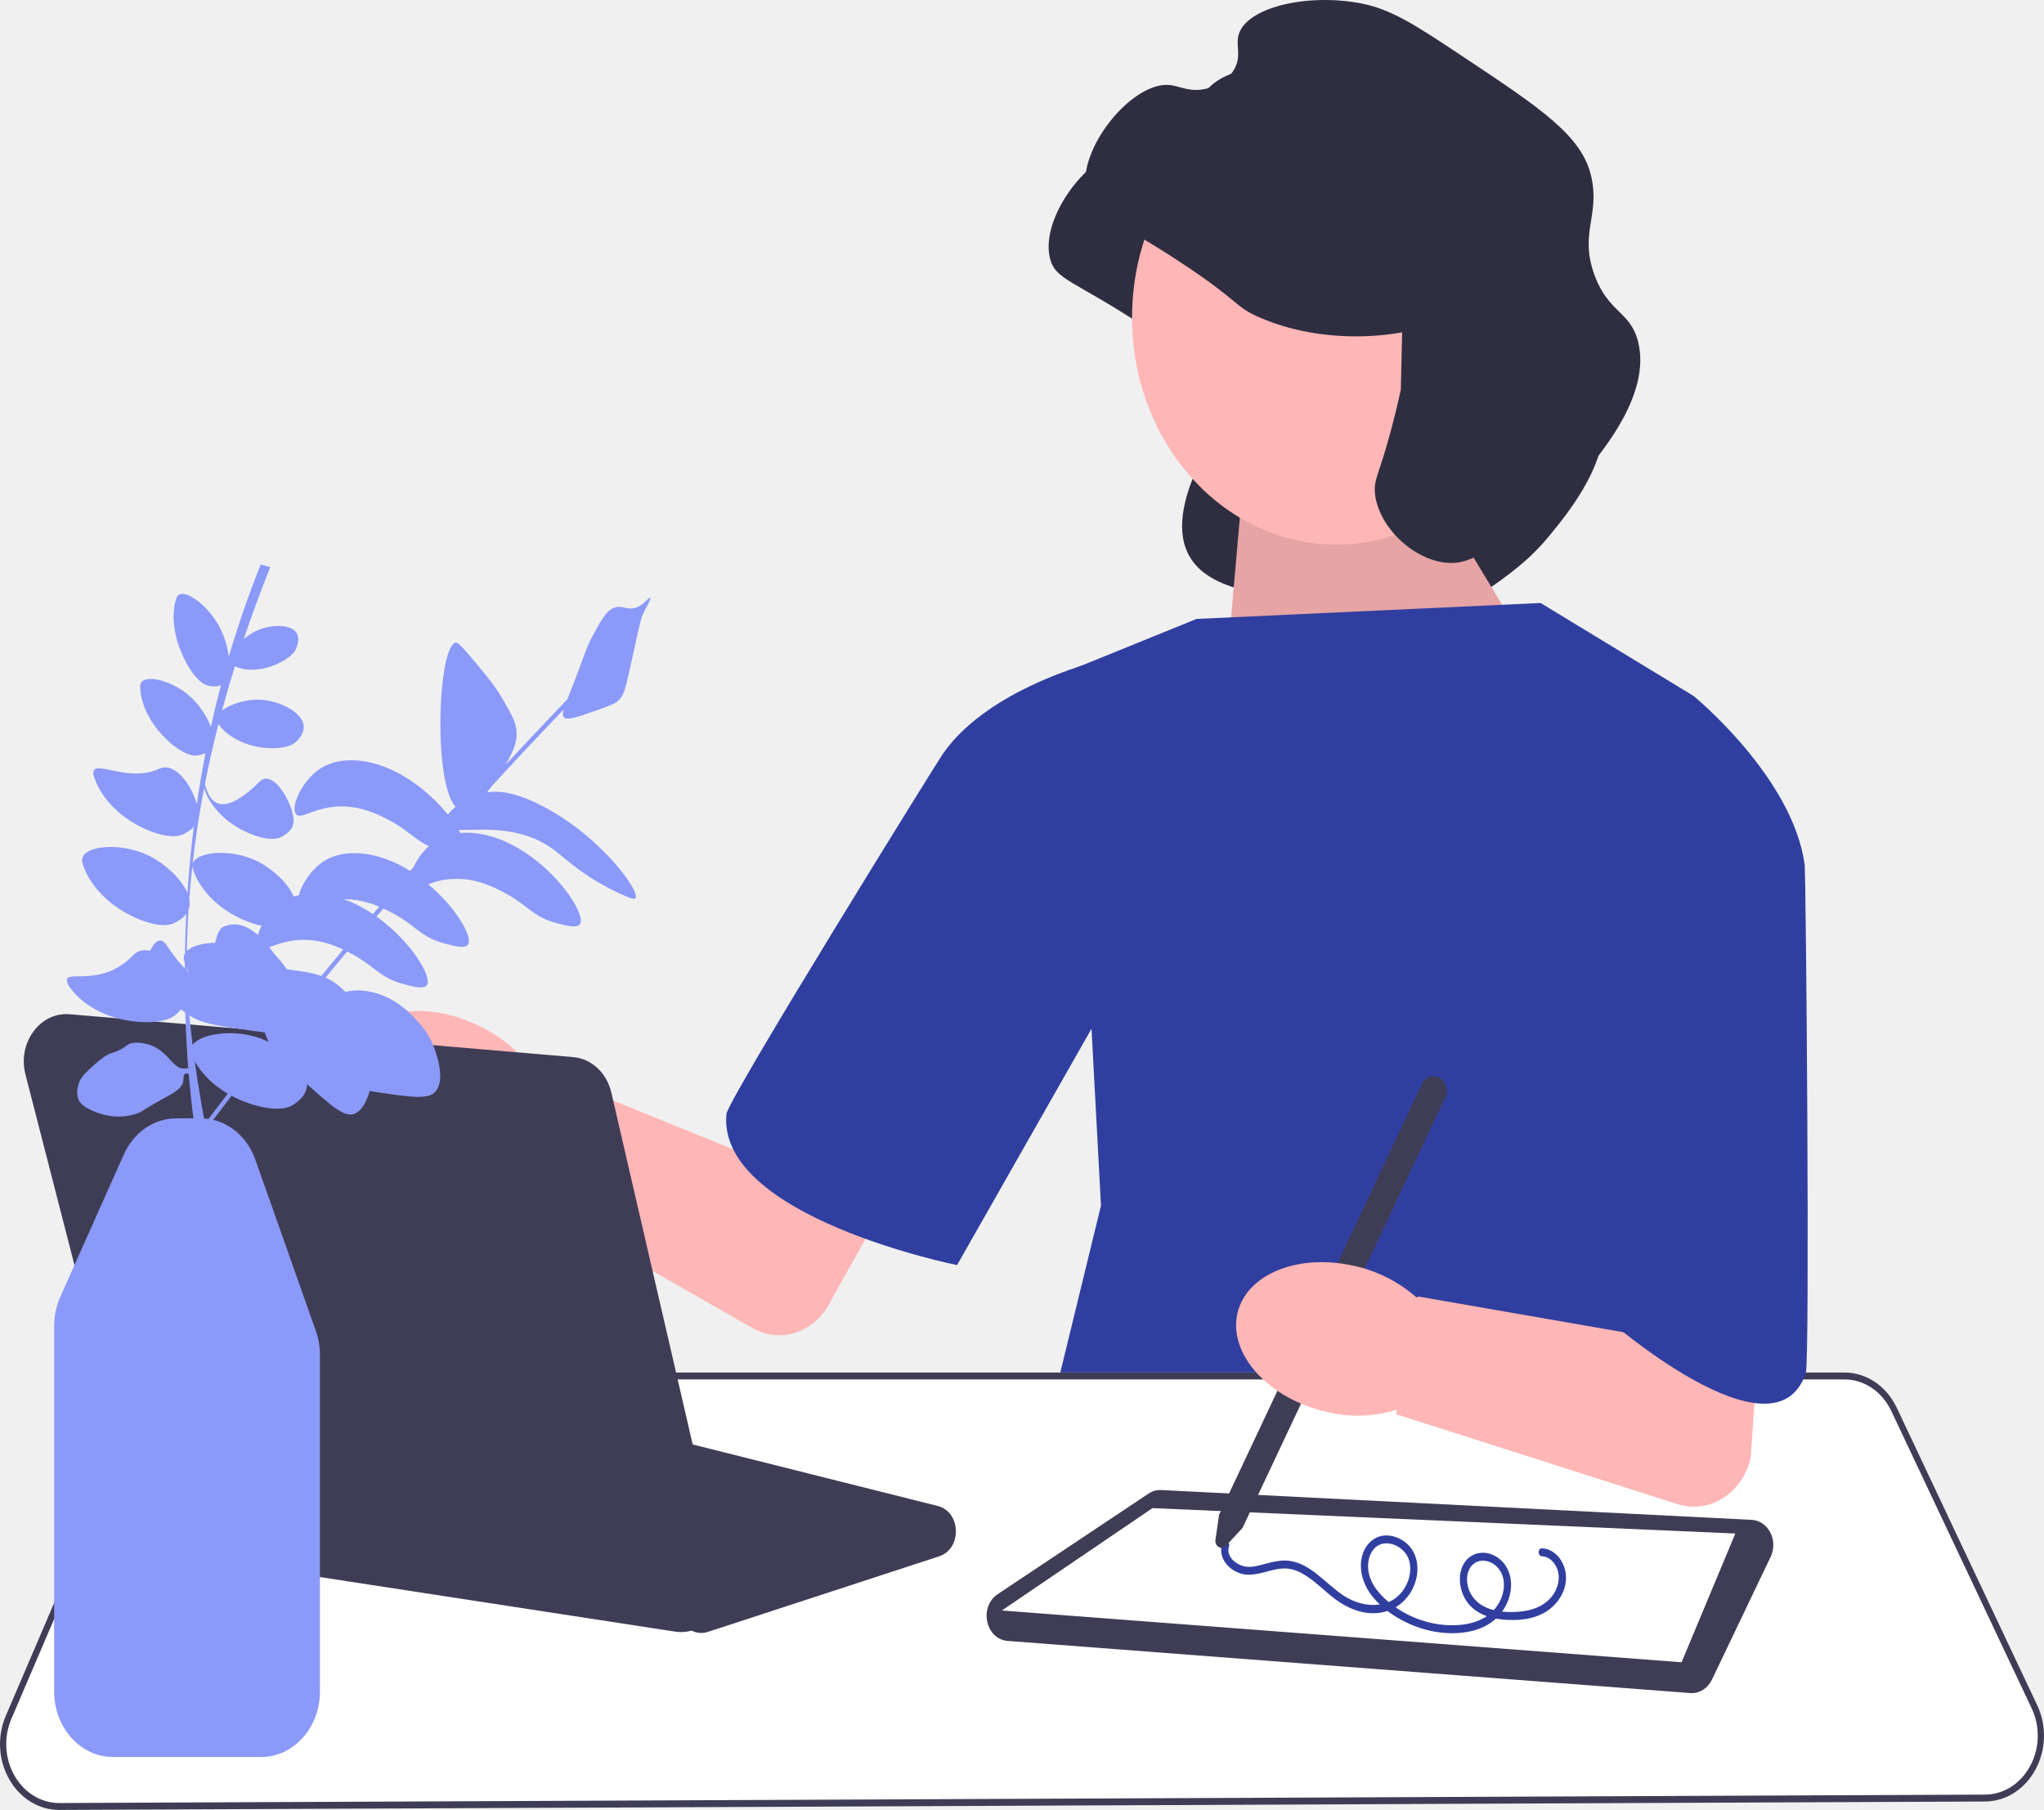
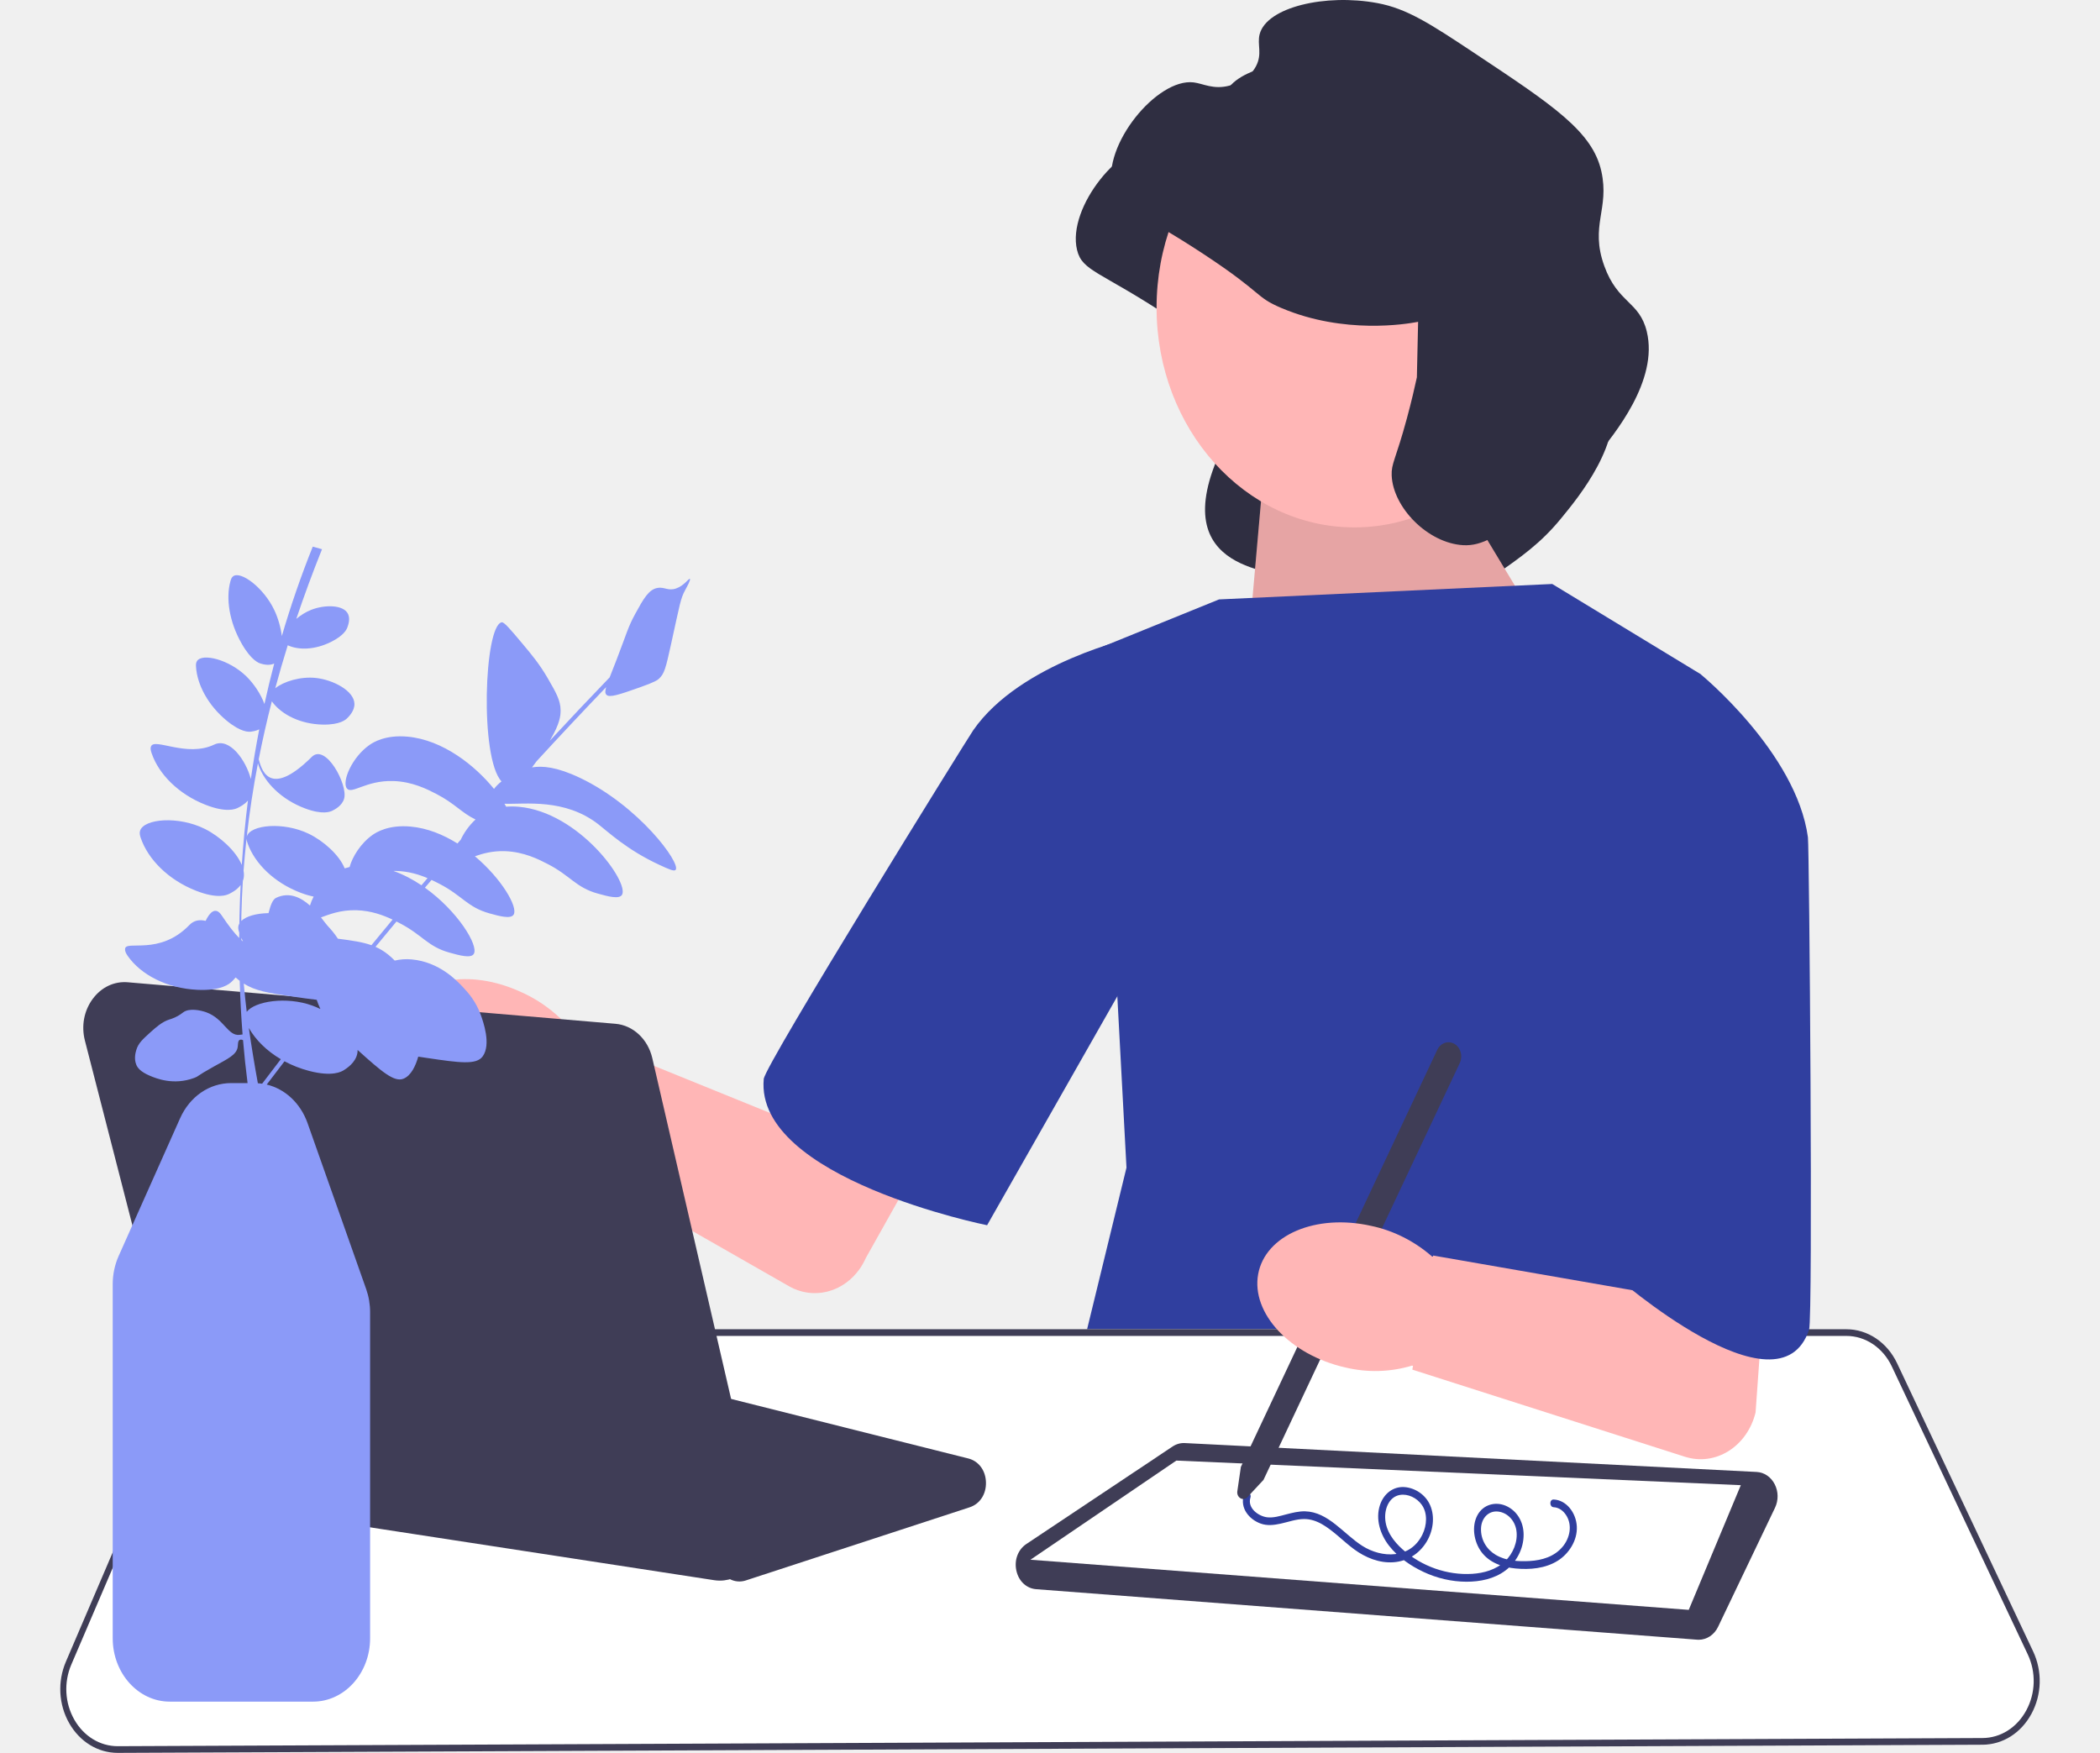
- <svg xmlns="http://www.w3.org/2000/svg" width="201" height="178" viewBox="0 0 201 178" fill="none">
+ <svg xmlns="http://www.w3.org/2000/svg" width="236" height="197" viewBox="0 0 201 178" fill="none">
  <g clip-path="url(#clip0_44_3917)">
    <path d="M134.302 38.989C134.272 38.995 134.228 39.003 134.175 39.013C133.129 39.205 126.805 40.29 120.429 37.591C117.728 36.447 118.65 36.163 112.634 32.188C105.582 27.528 103.772 27.56 103.247 25.387C102.198 21.048 107.798 14.227 111.504 14.677C112.48 14.795 113.525 15.441 115.15 15.003C115.507 14.907 117.071 14.485 117.833 13.047C118.512 11.764 117.937 10.839 118.21 9.787C118.928 7.026 124.91 5.648 130.155 6.621C133.172 7.181 135.518 8.71 140.087 11.745C148.041 17.028 152.017 19.669 152.911 23.715C153.758 27.551 151.725 29.204 153.204 33.309C154.581 37.132 156.767 36.877 157.52 39.969C158.731 44.946 154.236 50.408 152.364 52.683C150.311 55.178 148.348 56.547 145.742 58.364C142.47 60.646 140.835 61.786 138.868 61.67C135.303 61.46 124.708 62.176 124.57 58.898C124.518 57.669 111.668 58.675 117.995 45.446C118.771 43.824 133.975 45.557 134.175 44.624" fill="#2F2E41" />
    <path d="M140.455 47.455L151.383 65.568L120.014 72.618L122.012 49.94L140.455 47.455Z" fill="#FFB6B6" />
    <path opacity="0.1" d="M140.455 47.455L151.383 65.568L120.014 72.618L122.012 49.94L140.455 47.455Z" fill="black" />
    <path d="M117.664 60.869L151.499 59.302L166.536 68.44L165.831 127.186L181.573 160.344L102.157 143.635L108.266 118.57L105.447 65.829L117.664 60.869Z" fill="#303F9F" />
    <path d="M0.911 174.992C-0.169 173.1 -0.297 170.762 0.57 168.739L13.447 138.673C14.408 136.429 16.474 134.979 18.711 134.979H181.362C183.536 134.979 185.514 136.308 186.524 138.448L200.326 167.685C201.281 169.706 201.218 172.08 200.159 174.035C199.099 175.99 197.241 177.163 195.188 177.172L5.856 178H5.833C3.826 178 1.987 176.877 0.911 174.992H0.911Z" fill="white" />
    <path d="M0.911 174.992C-0.169 173.1 -0.297 170.762 0.57 168.739L13.447 138.673C14.408 136.429 16.474 134.979 18.711 134.979H181.362C183.536 134.979 185.514 136.308 186.524 138.448L200.326 167.685C201.281 169.706 201.218 172.08 200.159 174.035C199.099 175.99 197.241 177.163 195.188 177.172L5.856 178H5.833C3.826 178 1.987 176.877 0.911 174.992H0.911ZM18.711 135.659C16.709 135.659 14.86 136.957 14 138.965L1.123 169.031C0.347 170.842 0.461 172.934 1.428 174.628C2.391 176.315 4.036 177.32 5.833 177.32H5.854L195.185 176.492C197.023 176.484 198.686 175.434 199.634 173.684C200.582 171.934 200.639 169.81 199.785 168.001L185.982 138.763C185.078 136.849 183.308 135.659 181.362 135.659H18.711H18.711Z" fill="#3F3D56" />
    <path d="M166.219 166.506L99.097 161.378C98.106 161.302 97.316 160.56 97.084 159.487C96.851 158.413 97.252 157.353 98.104 156.785L112.946 146.889C113.323 146.638 113.755 146.515 114.194 146.539L172.253 149.472C173.021 149.51 173.706 149.976 174.087 150.718C174.468 151.459 174.48 152.352 174.12 153.106L168.339 165.197C167.951 166.009 167.19 166.512 166.372 166.512C166.321 166.512 166.27 166.51 166.219 166.506Z" fill="#3F3D56" />
    <path d="M98.515 158.386L165.36 163.477L170.647 150.815L113.33 148.317L98.515 158.386Z" fill="white" />
    <path d="M131.409 53.556C142.503 53.556 151.496 43.563 151.496 31.235C151.496 18.907 142.503 8.914 131.409 8.914C120.316 8.914 111.322 18.907 111.322 31.235C111.322 43.563 120.316 53.556 131.409 53.556Z" fill="#FFB6B6" />
    <path d="M137.879 32.679C137.849 32.685 137.805 32.693 137.752 32.703C136.706 32.896 130.382 33.98 124.006 31.281C121.305 30.138 122.227 29.853 116.211 25.878C109.159 21.218 107.349 21.25 106.824 19.078C105.775 14.739 111.375 7.918 115.081 8.367C116.057 8.485 117.102 9.131 118.727 8.693C119.084 8.597 120.648 8.175 121.41 6.737C122.09 5.455 121.514 4.529 121.787 3.477C122.505 0.716 128.487 -0.662 133.732 0.312C136.749 0.872 139.095 2.4 143.664 5.435C151.618 10.718 155.594 13.359 156.488 17.406C157.335 21.241 155.302 22.894 156.781 27C158.158 30.823 160.345 30.567 161.097 33.66C162.308 38.636 157.813 44.098 155.941 46.373C153.888 48.868 151.925 50.237 149.319 52.054C146.047 54.336 144.412 55.477 142.445 55.361C138.88 55.15 135.333 51.559 135.195 48.281C135.143 47.052 135.605 46.684 136.746 42.459C137.222 40.7 137.552 39.247 137.753 38.315" fill="#2F2E41" />
    <path d="M151.647 152.271C152.939 152.328 153.922 153.614 153.994 155.008C154.068 156.455 153.162 157.788 152.075 158.477C150.801 159.284 149.21 159.413 147.776 159.274C146.485 159.15 145.081 158.704 144.251 157.519C143.552 156.523 143.295 155.018 143.889 153.887C144.478 152.765 145.731 152.456 146.779 152.906C147.889 153.382 148.586 154.503 148.593 155.828C148.601 157.296 147.838 158.653 146.767 159.465C145.612 160.341 144.158 160.622 142.783 160.619C141.285 160.615 139.793 160.266 138.415 159.617C137.124 159.009 135.834 158.132 134.91 156.941C134.045 155.825 133.527 154.275 134.007 152.827C134.401 151.639 135.397 150.911 136.537 151.012C137.581 151.104 138.637 151.777 139.1 152.849C139.623 154.058 139.388 155.509 138.723 156.59C137.954 157.838 136.74 158.539 135.392 158.641C133.957 158.749 132.536 158.182 131.355 157.306C130.262 156.495 129.302 155.457 128.128 154.782C127.563 154.457 126.949 154.251 126.309 154.252C125.495 154.253 124.712 154.55 123.921 154.722C123.249 154.869 122.558 154.954 121.895 154.715C121.329 154.511 120.798 154.138 120.441 153.602C120.104 153.095 119.985 152.459 120.176 151.857C120.326 151.385 121.008 151.588 120.856 152.066C120.506 153.166 121.706 153.975 122.546 154.076C123.184 154.153 123.841 153.948 124.456 153.788C125.097 153.622 125.752 153.452 126.414 153.47C128.761 153.534 130.313 155.763 132.205 156.973C134.195 158.244 137.108 158.333 138.326 155.806C138.769 154.888 138.86 153.668 138.252 152.811C137.746 152.096 136.846 151.669 136.031 151.807C135.007 151.981 134.497 153.065 134.534 154.143C134.58 155.461 135.407 156.532 136.289 157.322C138.252 159.08 140.856 159.976 143.367 159.819C144.546 159.745 145.798 159.404 146.713 158.532C147.504 157.779 148.044 156.554 147.854 155.381C147.69 154.365 146.923 153.595 145.997 153.493C145.05 153.388 144.31 154.136 144.267 155.187C144.22 156.37 144.852 157.357 145.768 157.895C146.806 158.506 148.064 158.581 149.215 158.515C150.436 158.444 151.709 158.086 152.563 157.053C153.292 156.172 153.569 154.864 152.897 153.844C152.6 153.394 152.155 153.076 151.647 153.054C151.195 153.034 151.192 152.251 151.647 152.271Z" fill="#303F9F" />
    <path d="M119.522 151.432L119.881 148.962L139.823 106.608C140.153 105.907 140.936 105.635 141.567 106.002C142.199 106.369 142.443 107.238 142.113 107.94L122.18 150.275L120.55 152.03C120.358 152.236 120.08 152.281 119.842 152.143C119.605 152.005 119.479 151.726 119.522 151.432H119.522Z" fill="#3F3D56" />
    <path d="M133.115 124.485C135.365 124.956 137.481 126.019 139.285 127.584L139.387 127.608L139.407 127.496L161.141 131.279L159.567 99.155L176.038 89.13L172.145 143.43C171.302 146.898 168.063 148.923 164.958 147.924L137.292 139.081L137.361 138.703L137.264 138.674C135.053 139.337 132.731 139.401 130.493 138.862C124.878 137.599 120.913 133.357 121.637 129.386C122.361 125.416 127.498 123.221 133.115 124.485V124.485Z" fill="#FFB6B6" />
    <path d="M147.974 74.184L166.535 68.44C166.535 68.44 176.286 76.404 177.461 85.02C177.601 86.044 177.988 133.777 177.578 135.019C174.542 144.214 157.842 129.536 157.842 129.536L147.974 74.184Z" fill="#303F9F" />
    <path d="M67.461 159.976L65.537 158.143H65.537C65.251 157.87 64.902 157.689 64.53 157.62L21.654 149.679C20.675 149.498 19.952 148.713 19.767 147.63C19.582 146.547 19.996 145.521 20.846 144.954L36.143 134.756C36.654 134.415 37.255 134.307 37.837 134.454L92.201 148.102C93.257 148.367 93.963 149.316 93.997 150.519C94.032 151.723 93.383 152.72 92.343 153.06L69.613 160.489C69.397 160.559 69.177 160.594 68.959 160.594C68.417 160.594 67.886 160.38 67.461 159.976Z" fill="#3F3D56" />
    <path d="M46.814 100.75C48.939 101.696 50.83 103.194 52.328 105.118L52.423 105.163L52.463 105.058L73.126 113.445L95.19 73.748L107.387 82.148L81.805 127.733C80.374 130.954 76.844 132.244 73.971 130.596L48.369 115.969L48.502 115.612L48.413 115.563C46.128 115.738 43.839 115.301 41.737 114.291C36.448 111.844 33.298 106.829 34.699 103.089C36.101 99.349 41.524 98.302 46.814 100.75L46.814 100.75Z" fill="#FFB6B6" />
    <path d="M118.858 80.914L109.099 64.698C109.099 64.698 97.487 67.252 92.703 74.157C92.105 75.021 71.565 108.123 71.433 109.567C70.507 119.679 94.113 124.418 94.113 124.418L118.858 80.914Z" fill="#303F9F" />
    <path d="M66.4 160.463L17.251 152.914C15.606 152.662 14.248 151.352 13.792 149.578L2.504 105.675C2.121 104.187 2.407 102.646 3.287 101.447C4.168 100.248 5.469 99.629 6.858 99.747L56.375 103.962C58.167 104.115 59.67 105.517 60.117 107.45L71.037 154.686C71.385 156.194 71.037 157.787 70.105 158.948C69.302 159.949 68.164 160.507 66.977 160.507C66.786 160.507 66.593 160.493 66.4 160.463Z" fill="#3F3D56" />
    <path d="M55.445 70.538C55.732 70.889 56.775 70.531 58.848 69.801C60.424 69.246 60.667 69.045 60.817 68.9C61.344 68.391 61.482 67.856 62.004 65.492C62.941 61.249 62.97 60.828 63.451 59.928C63.617 59.618 64.035 58.878 63.933 58.786C63.828 58.692 63.375 59.463 62.538 59.754C61.722 60.037 61.355 59.583 60.659 59.699C59.758 59.848 59.223 60.799 58.383 62.337C57.639 63.699 57.546 64.247 56.503 66.954C56.208 67.721 55.97 68.314 55.788 68.783C53.741 70.906 51.711 73.057 49.699 75.227C49.738 75.161 49.774 75.099 49.806 75.045C50.697 73.524 50.818 72.709 50.805 72.099C50.784 71.109 50.359 70.356 49.509 68.889C48.676 67.451 47.888 66.503 46.937 65.371C45.691 63.887 45.068 63.145 44.82 63.194C43.048 63.542 42.574 76.95 44.804 79.348C44.491 79.597 44.232 79.857 44.044 80.113C42.136 77.758 38.866 75.127 35.245 74.803C33.012 74.604 31.779 75.382 31.396 75.65C29.625 76.886 28.572 79.36 29.101 80.058C29.594 80.709 31.018 79.229 33.81 79.311C35.758 79.367 37.279 80.153 38.183 80.619C40.078 81.597 40.77 82.558 42.168 83.217C41.513 83.817 40.994 84.565 40.668 85.263C40.555 85.392 40.443 85.522 40.33 85.652C38.888 84.749 37.265 84.087 35.563 83.935C33.331 83.735 32.098 84.513 31.715 84.781C30.521 85.614 29.657 87.008 29.38 88.043C29.199 88.084 29.031 88.13 28.878 88.179C28.337 86.82 26.727 85.388 25.23 84.665C22.652 83.422 19.304 83.752 18.946 84.934C18.935 84.972 18.932 85.009 18.927 85.046C19.209 82.513 19.593 79.998 20.072 77.501C20.088 77.572 20.109 77.644 20.136 77.72C20.772 79.496 22.491 81.2 24.835 82.084C26.674 82.778 27.444 82.418 27.64 82.318C27.827 82.222 28.634 81.837 28.832 81.071C29.199 79.651 26.953 75.455 25.536 76.863C20.984 81.385 20.359 77.723 20.15 77.107C20.537 75.133 20.983 73.17 21.482 71.218C21.491 71.23 21.498 71.242 21.507 71.254C22.502 72.594 24.416 73.538 26.665 73.58C28.43 73.613 29.007 73.064 29.151 72.916C29.289 72.776 29.892 72.193 29.871 71.469C29.834 70.127 27.686 69.034 25.967 68.845C24.383 68.67 22.677 69.209 21.831 69.891C22.224 68.43 22.647 66.975 23.099 65.526C24.255 66.051 25.892 65.98 27.501 65.181C28.828 64.522 29.086 63.889 29.147 63.724C29.206 63.565 29.472 62.898 29.23 62.366C28.781 61.38 26.837 61.396 25.496 61.92C24.943 62.136 24.418 62.468 23.968 62.844C24.768 60.469 25.64 58.111 26.578 55.771L25.638 55.51C24.44 58.499 23.396 61.528 22.498 64.59C22.386 63.692 22.107 62.736 21.738 61.958C20.655 59.673 18.343 57.958 17.56 58.514C17.404 58.626 17.338 58.807 17.278 59.023C16.799 60.759 17.16 63.158 18.423 65.363C19.414 67.093 20.177 67.336 20.376 67.391C20.544 67.438 21.192 67.636 21.725 67.38C21.366 68.745 21.035 70.115 20.733 71.491C20.37 70.488 19.653 69.419 18.896 68.681C17.149 66.977 14.437 66.295 13.885 67.125C13.775 67.291 13.772 67.487 13.786 67.712C13.897 69.524 15.007 71.621 16.895 73.178C18.378 74.4 19.169 74.323 19.372 74.296C19.492 74.279 19.854 74.239 20.203 74.064C19.879 75.736 19.596 77.416 19.351 79.104C18.862 77.216 17.2 74.861 15.632 75.611C12.849 76.94 9.578 74.898 9.218 75.791C9.124 76.023 9.202 76.263 9.291 76.523C10.012 78.615 12.004 80.642 14.738 81.718C16.884 82.563 17.791 82.154 18.022 82.04C18.175 81.964 18.68 81.73 19.056 81.295C18.785 83.463 18.578 85.643 18.432 87.831C17.852 86.424 16.218 84.941 14.688 84.176C12.004 82.834 8.494 83.128 8.104 84.361C8.026 84.607 8.088 84.845 8.18 85.112C8.92 87.259 10.963 89.34 13.77 90.445C15.973 91.312 16.904 90.892 17.141 90.775C17.314 90.689 17.925 90.406 18.315 89.867C18.265 90.879 18.227 91.892 18.202 92.908C18.195 93.197 18.191 93.486 18.186 93.775C18.154 93.832 18.127 93.89 18.108 93.951C18.033 94.199 18.084 94.438 18.173 94.698C18.171 94.882 18.17 95.066 18.169 95.249C17.678 94.755 17.092 94.011 16.387 92.951C15.752 91.995 15.148 92.697 14.76 93.511C14.152 93.361 13.572 93.454 13.116 93.927C10.058 97.102 6.628 95.418 6.58 96.364C6.566 96.637 6.697 96.854 6.863 97.09C8.198 98.985 10.82 100.368 13.934 100.514C16.378 100.628 17.195 99.89 17.399 99.692C17.471 99.622 17.632 99.471 17.806 99.26C17.946 99.384 18.082 99.497 18.219 99.599C18.273 101.417 18.369 103.232 18.512 105.044C18.396 105.055 18.285 105.076 18.202 105.086C17.018 105.22 16.619 103.445 14.831 102.796C14.237 102.581 13.093 102.346 12.49 102.796C12.403 102.861 12.107 103.105 11.647 103.317C11.375 103.442 11.168 103.5 11.085 103.525C10.351 103.748 9.672 104.36 9.212 104.773C8.348 105.551 7.916 105.94 7.714 106.647C7.65 106.869 7.47 107.494 7.714 108.103C7.829 108.391 8.095 108.819 9.118 109.248C9.726 109.503 11.5 110.246 13.613 109.456C14.095 109.276 13.727 109.341 15.58 108.312C17.038 107.502 17.89 107.115 18.015 106.334C18.059 106.06 18.015 105.725 18.202 105.606C18.306 105.539 18.433 105.572 18.558 105.622C18.681 107.079 18.834 108.533 19.02 109.984H17.352C15.137 109.984 13.15 111.354 12.167 113.559L5.928 127.545C5.534 128.428 5.326 129.415 5.326 130.401V166.364C5.326 169.91 7.922 172.795 11.113 172.795H25.675C28.866 172.795 31.462 169.91 31.462 166.364V133.249C31.462 132.442 31.328 131.651 31.062 130.899L25.116 114.065C24.395 112.024 22.833 110.58 20.966 110.133C21.565 109.344 22.165 108.556 22.77 107.77C23.531 108.178 24.368 108.513 25.268 108.748C27.649 109.37 28.576 108.815 28.81 108.663C29.034 108.517 30.004 107.926 30.169 106.939C30.186 106.833 30.193 106.726 30.192 106.619C32.632 108.822 33.904 109.908 34.834 109.546C35.633 109.235 36.089 108.215 36.351 107.299C36.623 107.341 36.913 107.384 37.221 107.43C40.562 107.926 42.246 108.156 42.89 107.276C43.781 106.059 42.935 103.713 42.702 103.066C42.195 101.66 41.416 100.805 40.931 100.285C40.302 99.609 38.51 97.683 35.688 97.426C35.075 97.37 34.524 97.413 33.962 97.544C33.767 97.345 33.56 97.15 33.333 96.965C32.9 96.612 32.472 96.351 32.011 96.147C32.718 95.287 33.426 94.43 34.138 93.577C34.25 93.634 34.357 93.689 34.455 93.739C36.786 94.942 37.298 96.121 39.54 96.741C40.557 97.022 41.709 97.341 41.994 96.862C42.5 96.011 40.351 92.51 37.029 90.142C37.253 89.878 37.478 89.616 37.702 89.353C38.006 89.494 38.273 89.632 38.502 89.75C40.833 90.953 41.345 92.131 43.586 92.751C44.603 93.033 45.755 93.351 46.04 92.872C46.492 92.113 44.829 89.244 42.106 86.952C42.854 86.688 43.846 86.395 45.13 86.433C47.078 86.49 48.599 87.275 49.503 87.741C51.834 88.944 52.346 90.122 54.588 90.742C55.605 91.024 56.756 91.342 57.041 90.863C57.794 89.599 52.681 82.473 46.565 81.926C46.09 81.883 45.663 81.887 45.277 81.918C45.224 81.82 45.166 81.719 45.105 81.617C47.175 81.691 51.216 81.034 54.656 83.717C55.648 84.491 57.575 86.311 60.799 87.807C61.83 88.285 62.348 88.52 62.491 88.323C63.002 87.621 58.753 81.839 52.776 78.99C50.407 77.861 48.942 77.754 47.901 77.925C48.061 77.722 48.218 77.512 48.368 77.301C50.696 74.764 53.053 72.254 55.431 69.778C55.315 70.174 55.319 70.384 55.445 70.538ZM25.577 102.108C22.949 101.162 19.765 101.67 18.935 102.746C18.818 101.792 18.717 100.837 18.633 99.88C19.831 100.624 21.08 100.823 23.451 101.175C24.46 101.324 25.316 101.449 26.04 101.527C26.137 101.82 26.241 102.083 26.361 102.336C26.375 102.365 26.39 102.393 26.405 102.422L26.384 102.448C26.114 102.318 25.843 102.203 25.577 102.108H25.577ZM18.593 89.296C18.668 89.02 18.67 88.725 18.612 88.422C18.694 87.323 18.796 86.227 18.917 85.134C18.914 85.301 18.962 85.469 19.027 85.65C19.758 87.69 21.732 89.647 24.424 90.663C24.926 90.852 25.357 90.972 25.728 91.045C25.564 91.361 25.439 91.669 25.357 91.954C24.439 91.135 23.258 90.539 21.918 91.171C21.553 91.343 21.336 91.972 21.148 92.724C19.91 92.748 18.875 93.035 18.383 93.521C18.385 93.318 18.384 93.116 18.389 92.913C18.417 91.757 18.468 90.604 18.541 89.455C18.561 89.404 18.578 89.351 18.593 89.296H18.593ZM18.386 95.244C18.44 95.365 18.498 95.486 18.559 95.606C18.504 95.561 18.447 95.513 18.39 95.46C18.388 95.388 18.387 95.316 18.386 95.244ZM20.5 110.044C20.356 110.023 20.211 110.007 20.064 109.998C19.725 108.129 19.412 106.26 19.15 104.388C19.839 105.603 20.963 106.715 22.395 107.558C21.76 108.385 21.129 109.214 20.5 110.044H20.5ZM31.595 95.982C30.699 95.662 29.647 95.509 28.191 95.321C27.822 94.751 27.442 94.331 27.161 94.029C27.008 93.865 26.775 93.541 26.472 93.161C27.256 92.881 28.428 92.383 30.083 92.431C31.587 92.475 32.835 92.953 33.742 93.383C33.024 94.246 32.309 95.113 31.595 95.982ZM36.676 89.897C35.795 89.305 34.84 88.799 33.834 88.443C33.932 88.442 34.028 88.439 34.129 88.442C35.376 88.478 36.447 88.813 37.294 89.172C37.088 89.414 36.882 89.655 36.676 89.897Z" fill="#8B9AF8" />
  </g>
  <defs>
    <clipPath id="clip0_44_3917">
      <rect width="201" height="178" fill="white" />
    </clipPath>
  </defs>
</svg>
